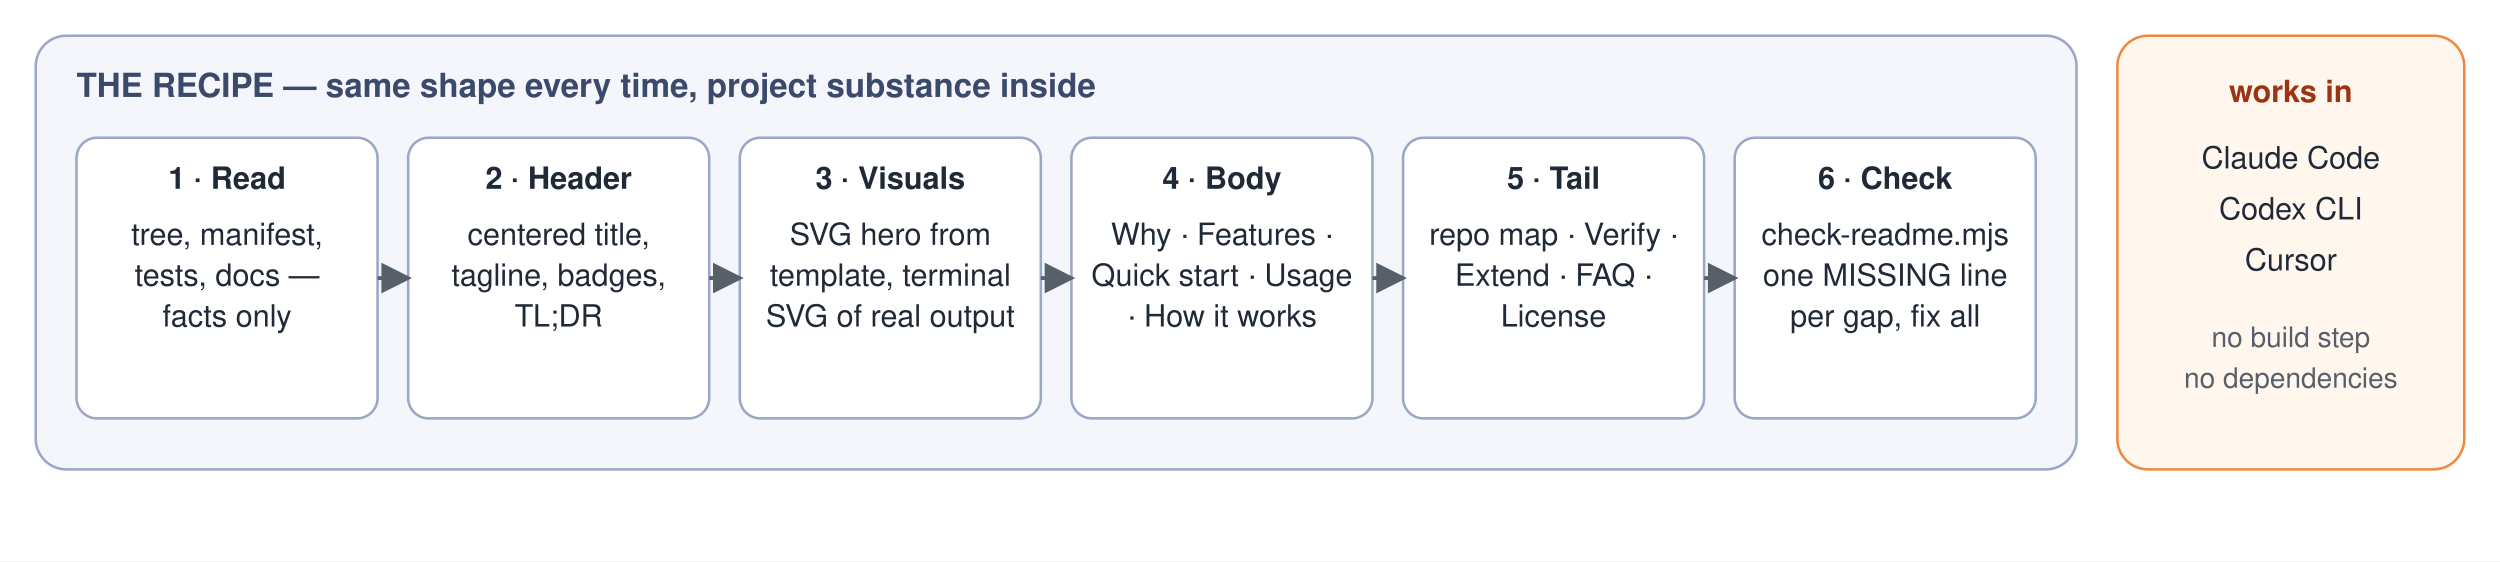
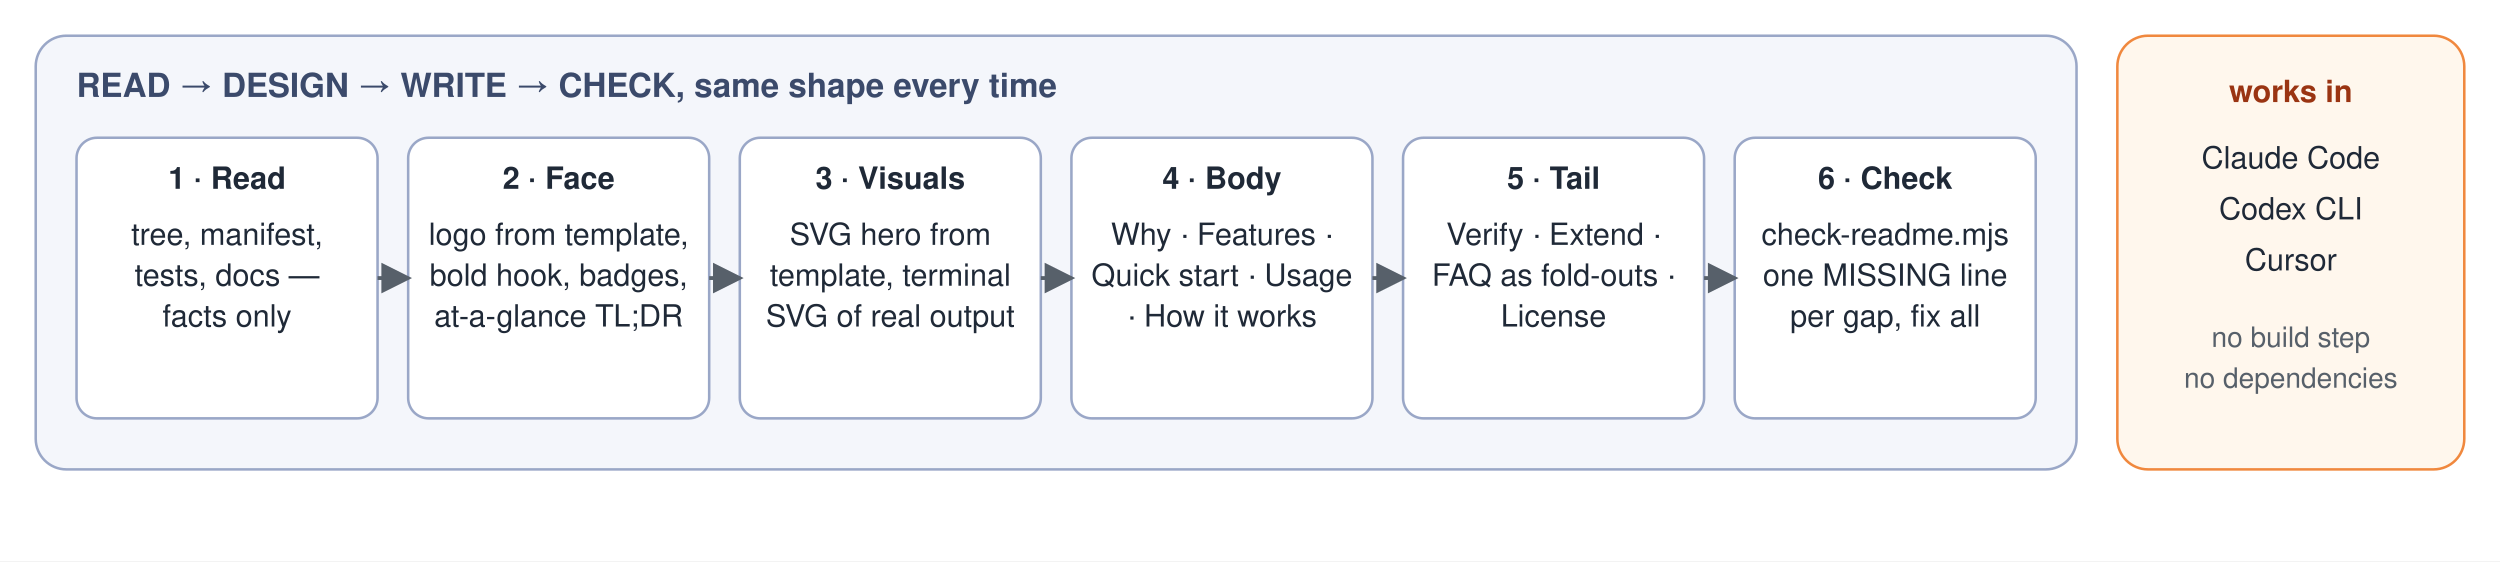
<svg xmlns="http://www.w3.org/2000/svg" width="980" height="220" viewBox="0 0 980 220" font-family="Segoe UI, Helvetica, Arial, sans-serif" font-size="13">
  <defs>
    <marker id="a" markerWidth="8" markerHeight="8" refX="7" refY="4" orient="auto">
      <path d="M0,0 L8,4 L0,8 z" fill="#57606a" />
    </marker>
  </defs>
  <rect width="980" height="220" fill="#ffffff" />
  <rect x="14" y="14" width="800" height="170" rx="12" fill="#f4f6fb" stroke="#9aa7c7" />
-   <text x="30" y="38" fill="#3b4a6b" font-weight="bold">THE RECIPE — same shape every time, project substance inside</text>
+   <text x="30" y="38" fill="#3b4a6b" font-weight="bold">READ → DESIGN → WRITE → CHECK, same shape every time</text>
  <g font-size="12" fill="#1f2937">
    <rect x="30" y="54" width="118" height="110" rx="8" fill="#fff" stroke="#9aa7c7" />
    <text x="89" y="74" text-anchor="middle" font-weight="bold">1 · Read</text>
    <text x="89" y="96" text-anchor="middle">tree, manifest,</text>
    <text x="89" y="112" text-anchor="middle">tests, docs —</text>
    <text x="89" y="128" text-anchor="middle">facts only</text>
    <rect x="160" y="54" width="118" height="110" rx="8" fill="#fff" stroke="#9aa7c7" />
-     <text x="219" y="74" text-anchor="middle" font-weight="bold">2 · Header</text>
-     <text x="219" y="96" text-anchor="middle">centered title,</text>
-     <text x="219" y="112" text-anchor="middle">tagline, badges,</text>
-     <text x="219" y="128" text-anchor="middle">TL;DR</text>
+     <text x="219" y="74" text-anchor="middle" font-weight="bold">2 · Face</text>
+     <text x="219" y="96" text-anchor="middle">logo from template,</text>
+     <text x="219" y="112" text-anchor="middle">bold hook, badges,</text>
+     <text x="219" y="128" text-anchor="middle">at-a-glance TL;DR</text>
    <rect x="290" y="54" width="118" height="110" rx="8" fill="#fff" stroke="#9aa7c7" />
    <text x="349" y="74" text-anchor="middle" font-weight="bold">3 · Visuals</text>
    <text x="349" y="96" text-anchor="middle">SVG hero from</text>
    <text x="349" y="112" text-anchor="middle">template, terminal</text>
    <text x="349" y="128" text-anchor="middle">SVG of real output</text>
    <rect x="420" y="54" width="118" height="110" rx="8" fill="#fff" stroke="#9aa7c7" />
    <text x="479" y="74" text-anchor="middle" font-weight="bold">4 · Body</text>
    <text x="479" y="96" text-anchor="middle">Why · Features ·</text>
    <text x="479" y="112" text-anchor="middle">Quick start · Usage</text>
    <text x="479" y="128" text-anchor="middle">· How it works</text>
    <rect x="550" y="54" width="118" height="110" rx="8" fill="#fff" stroke="#9aa7c7" />
    <text x="609" y="74" text-anchor="middle" font-weight="bold">5 · Tail</text>
-     <text x="609" y="96" text-anchor="middle">repo map · Verify ·</text>
-     <text x="609" y="112" text-anchor="middle">Extend · FAQ ·</text>
+     <text x="609" y="96" text-anchor="middle">Verify · Extend ·</text>
+     <text x="609" y="112" text-anchor="middle">FAQ as fold-outs ·</text>
    <text x="609" y="128" text-anchor="middle">License</text>
    <rect x="680" y="54" width="118" height="110" rx="8" fill="#fff" stroke="#9aa7c7" />
    <text x="739" y="74" text-anchor="middle" font-weight="bold">6 · Check</text>
    <text x="739" y="96" text-anchor="middle">check-readme.mjs</text>
    <text x="739" y="112" text-anchor="middle">one MISSING line</text>
    <text x="739" y="128" text-anchor="middle">per gap, fix all</text>
    <g stroke="#57606a" stroke-width="1.5" marker-end="url(#a)">
      <line x1="148" y1="109" x2="160" y2="109" />
      <line x1="278" y1="109" x2="290" y2="109" />
      <line x1="408" y1="109" x2="420" y2="109" />
      <line x1="538" y1="109" x2="550" y2="109" />
      <line x1="668" y1="109" x2="680" y2="109" />
    </g>
  </g>
  <rect x="830" y="14" width="136" height="170" rx="12" fill="#fff7ed" stroke="#f0883e" />
  <text x="898" y="40" text-anchor="middle" fill="#9a3412" font-weight="bold" font-size="12">works in</text>
  <text x="898" y="66" text-anchor="middle" fill="#1f2937" font-size="12">Claude Code</text>
  <text x="898" y="86" text-anchor="middle" fill="#1f2937" font-size="12">Codex CLI</text>
  <text x="898" y="106" text-anchor="middle" fill="#1f2937" font-size="12">Cursor</text>
  <text x="898" y="136" text-anchor="middle" fill="#57606a" font-size="11">no build step</text>
  <text x="898" y="152" text-anchor="middle" fill="#57606a" font-size="11">no dependencies</text>
</svg>
